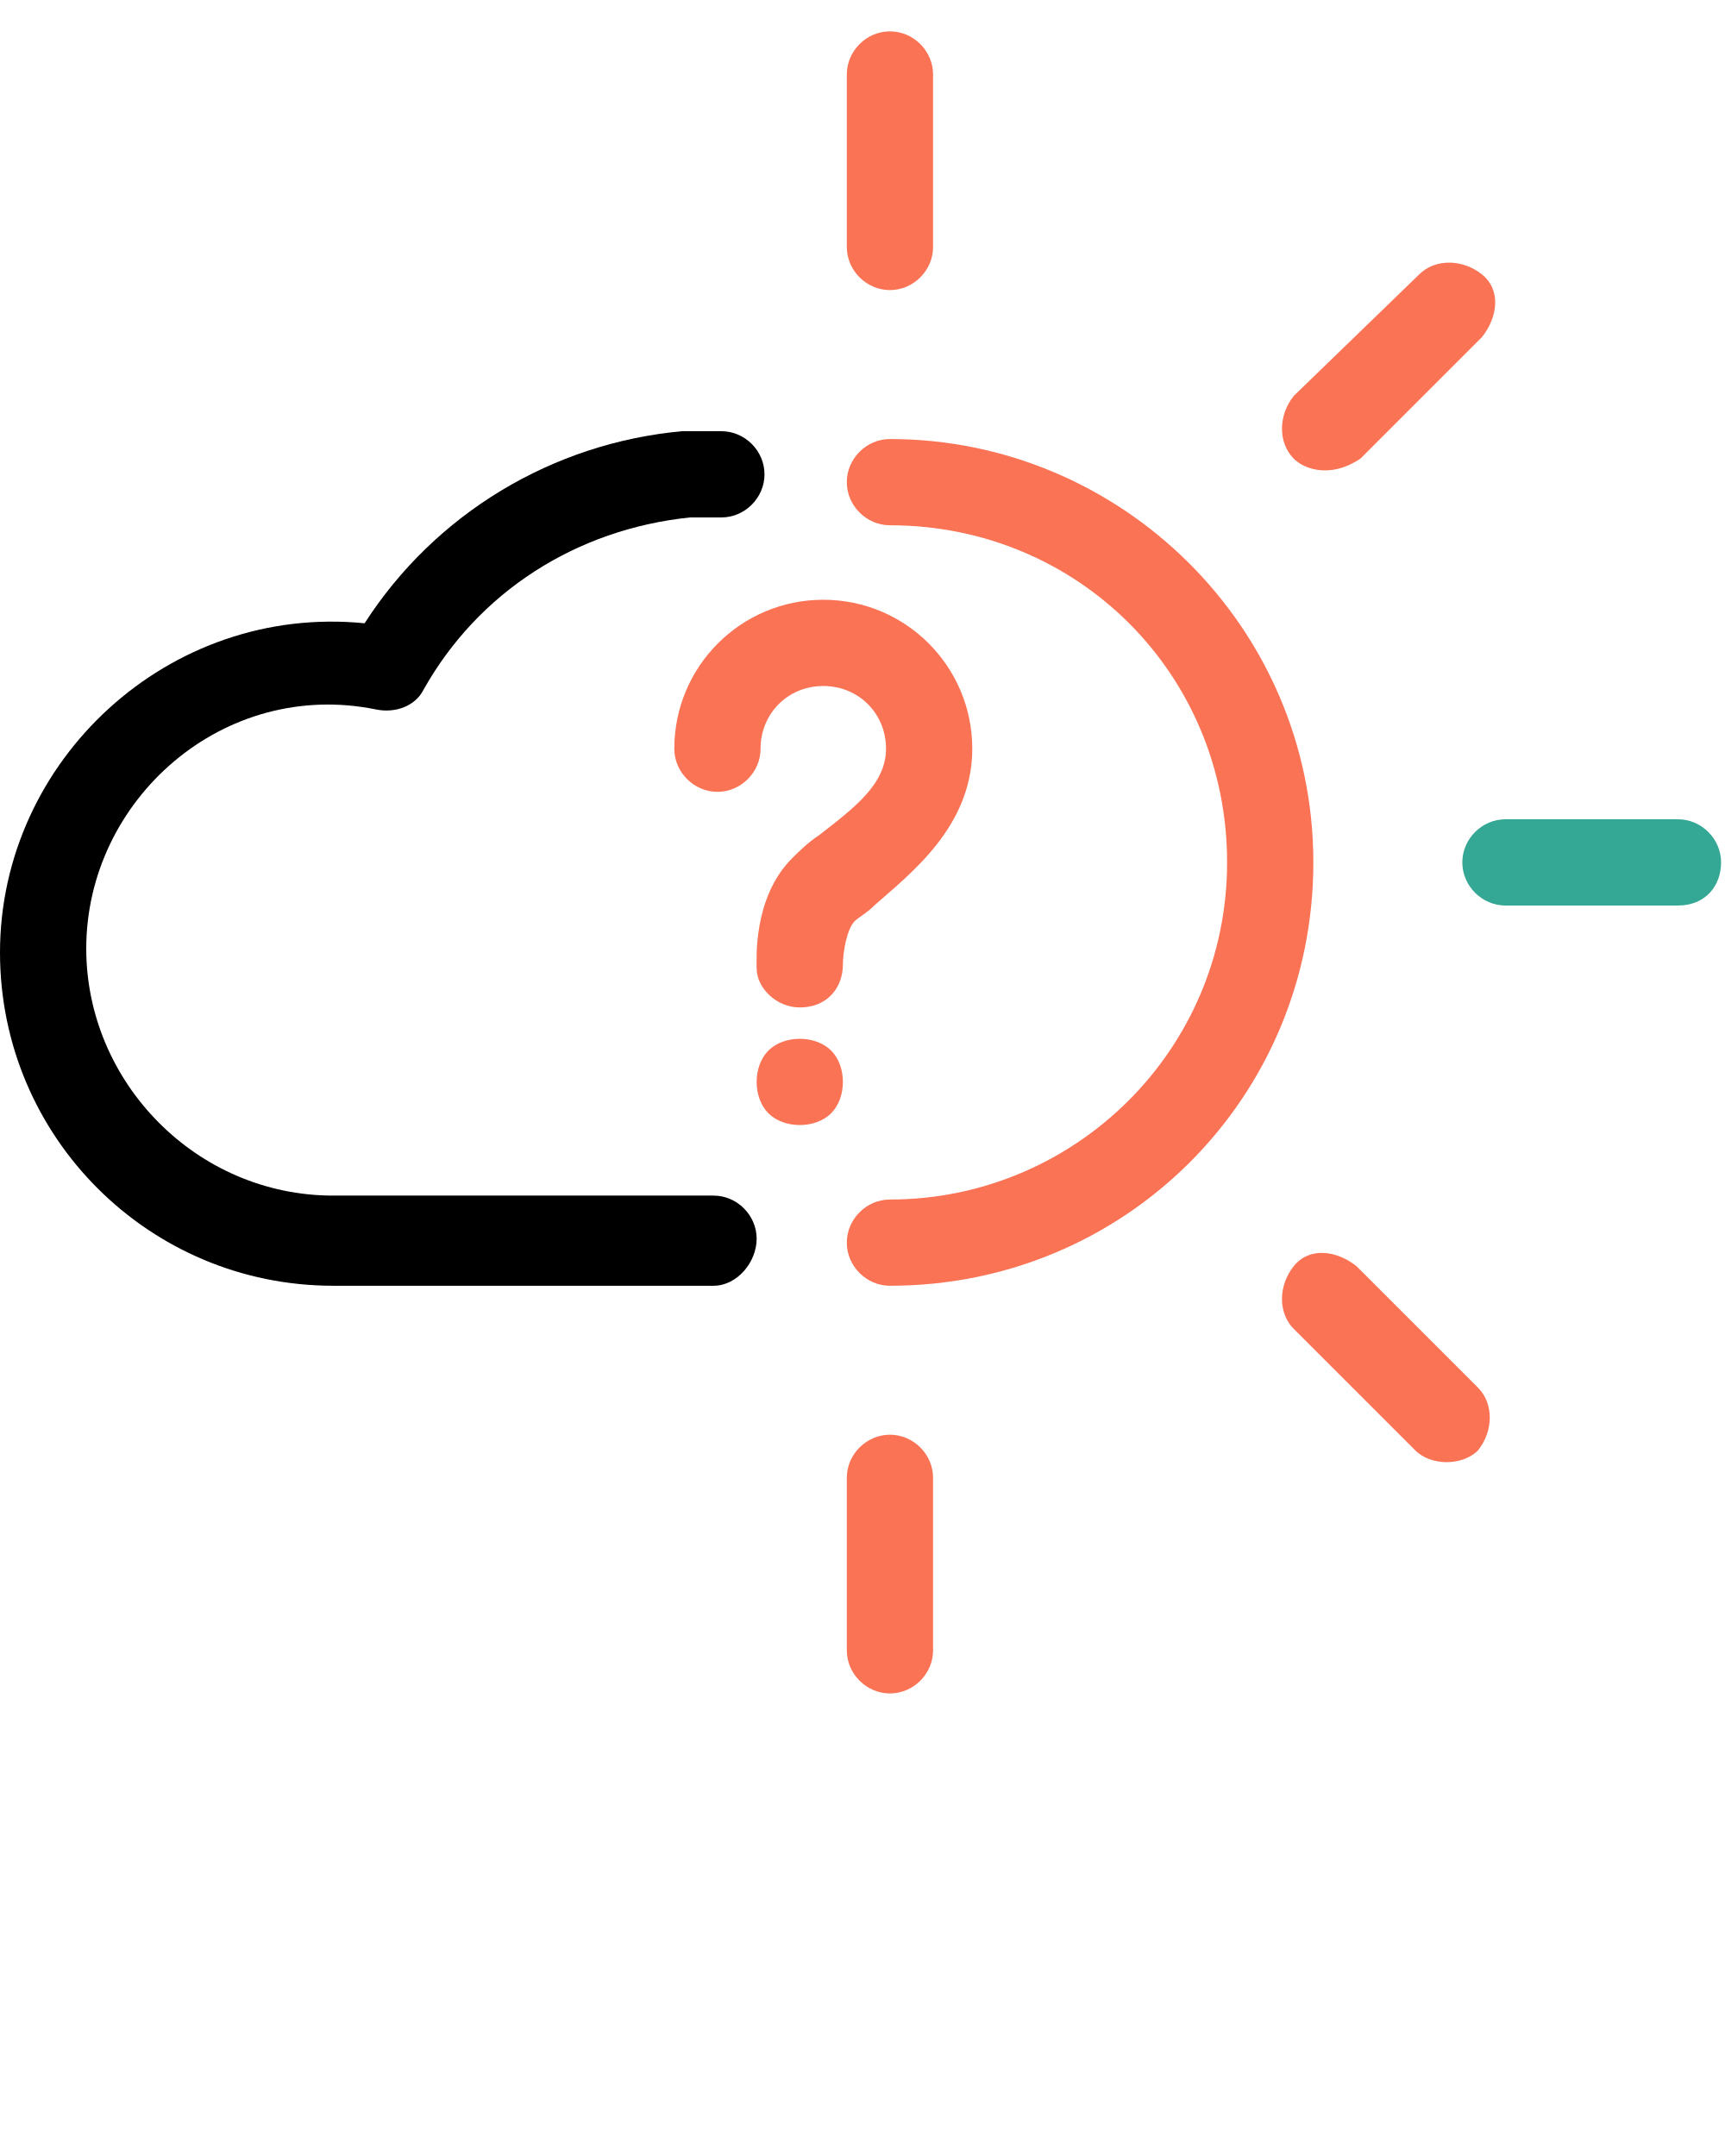
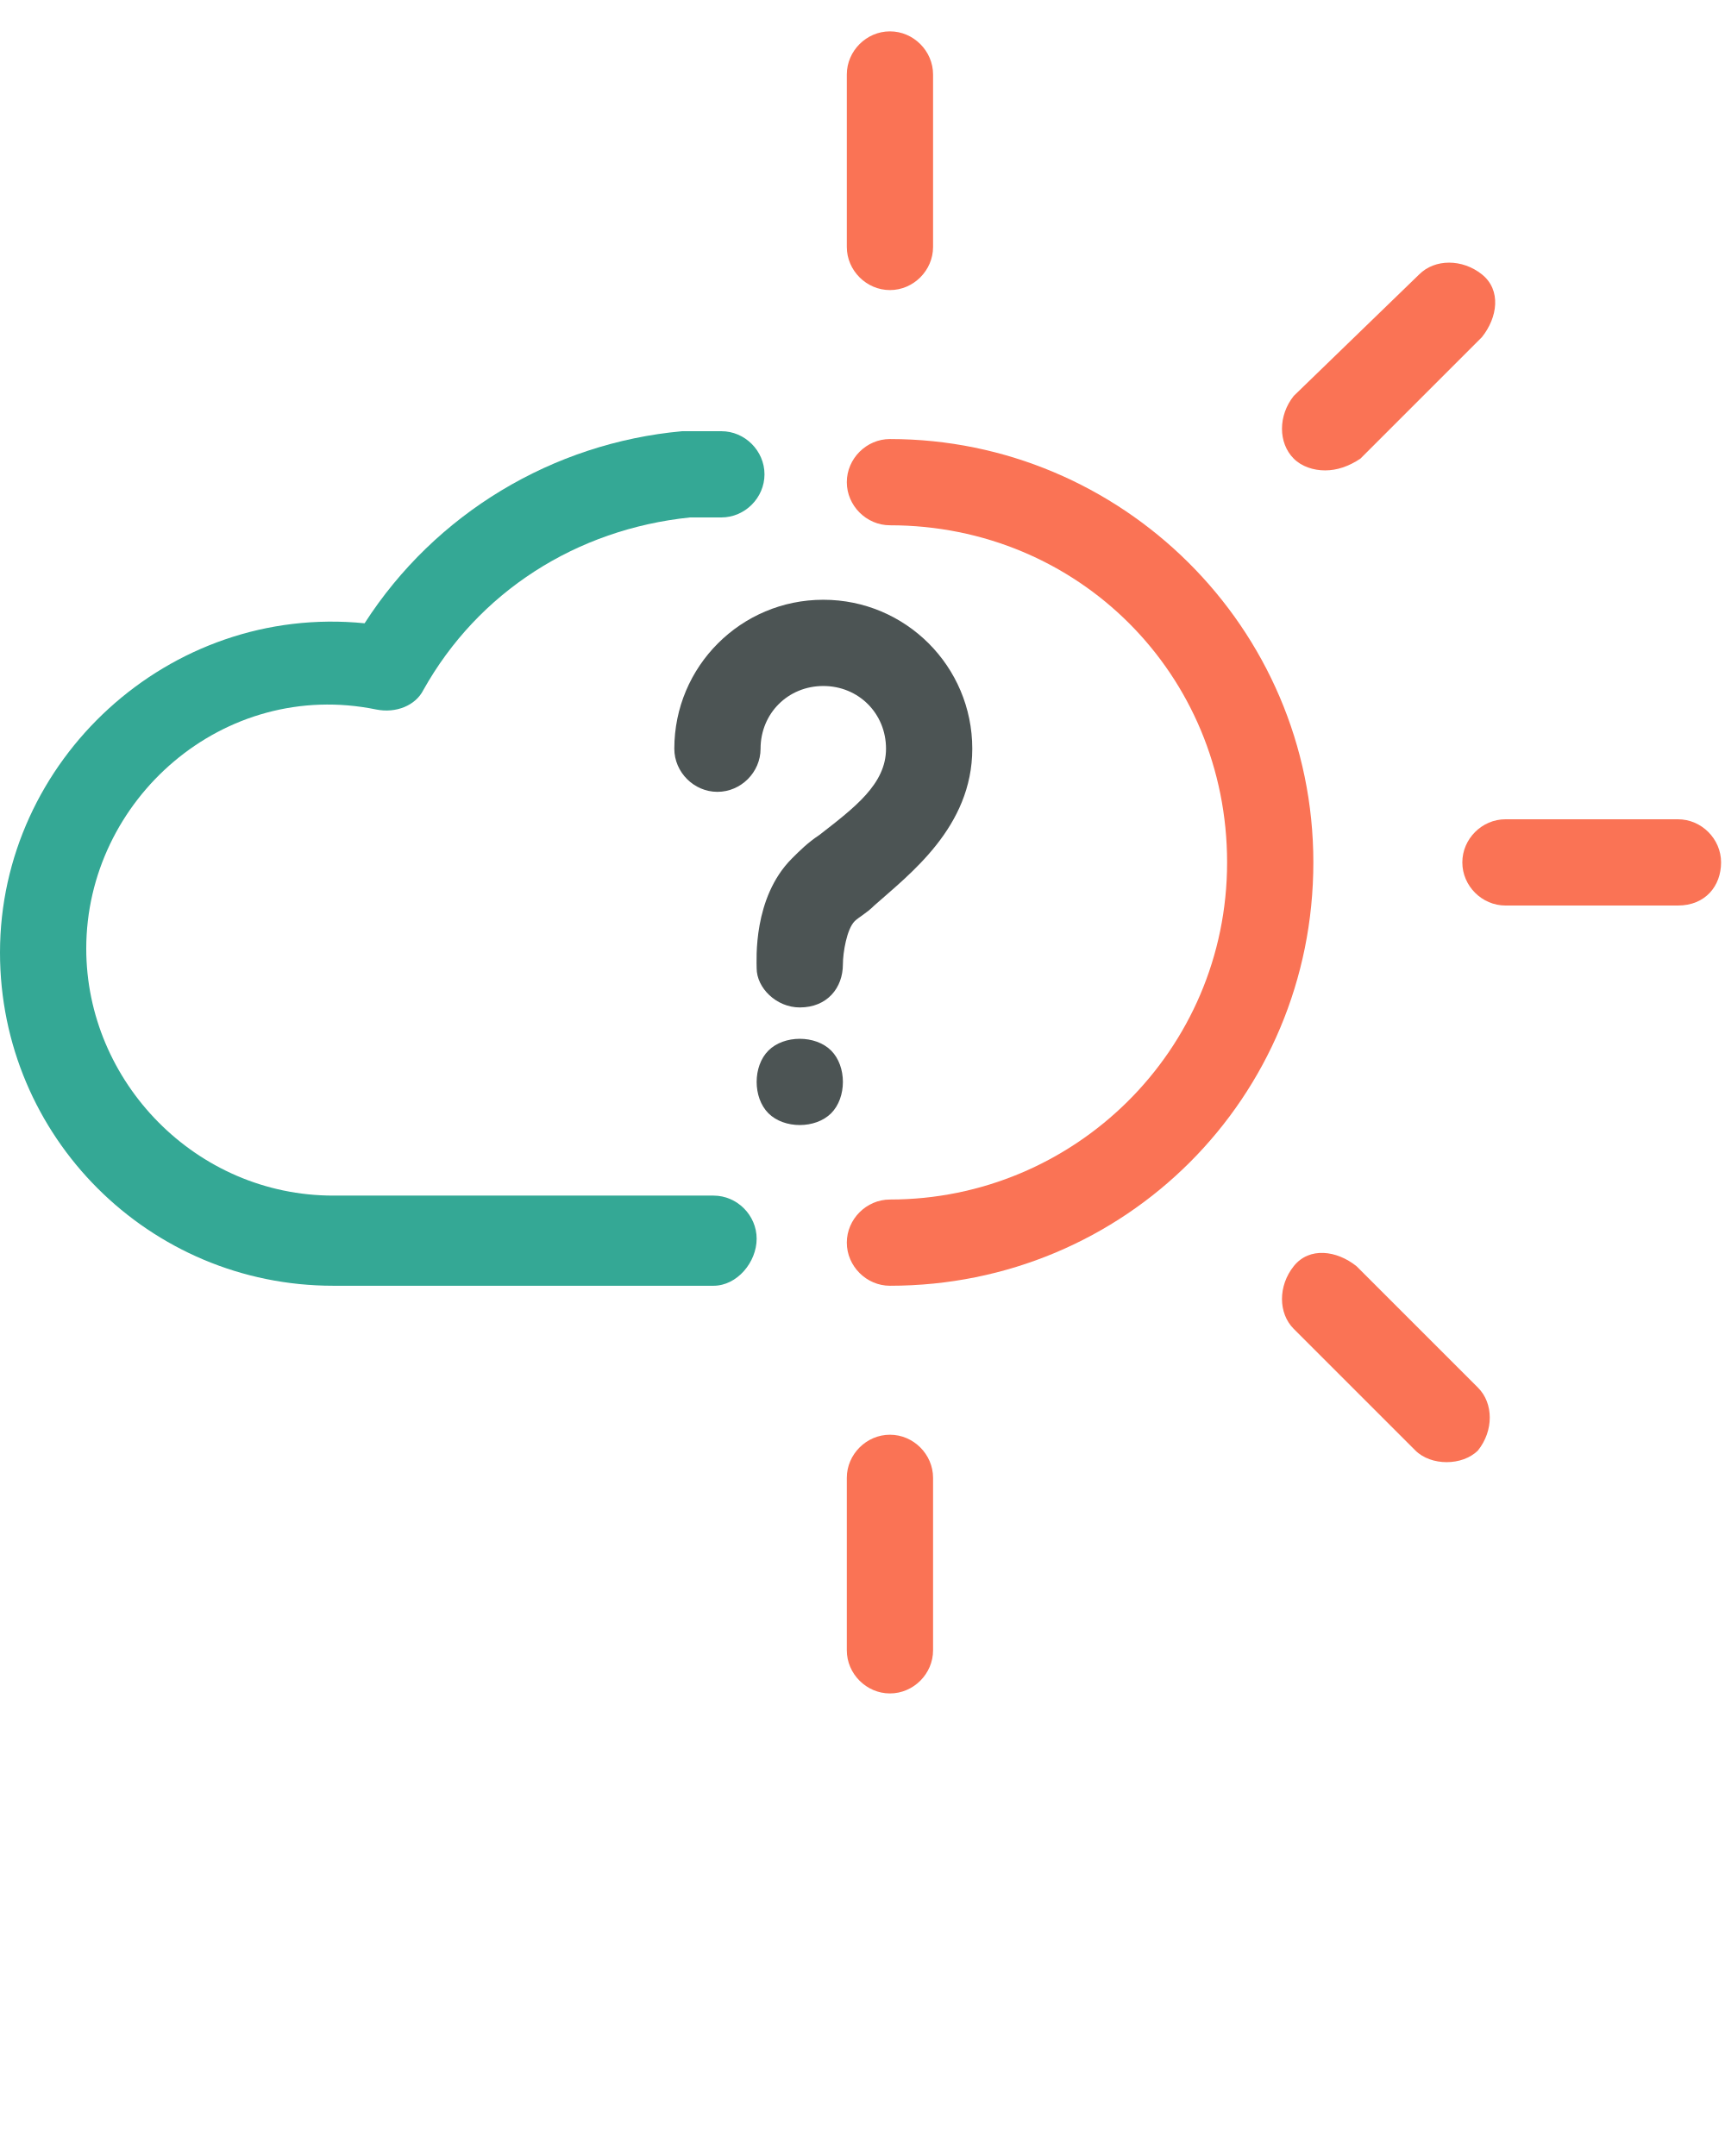
<svg xmlns="http://www.w3.org/2000/svg" fill="#FA7355" version="1.1" x="0px" y="0px" viewBox="0 0 44 55" enable-background="new 0 0 44 44" xml:space="preserve">
  <g>
    <g>
      <g>
        <g>
          <g>
-             <path fill="#000000" d="M18.2,32.8H8.5c-4.7,0-8.5-3.8-8.5-8.5c0-4.9,4.3-8.9,9.3-8.4c1.8-2.8,4.8-4.6,8.1-4.9c0.3,0,0.7,0,1,0       c0.6,0,1.1,0.5,1.1,1.1s-0.5,1.1-1.1,1.1c-0.3,0-0.5,0-0.8,0c-2.9,0.3-5.4,1.9-6.8,4.4c-0.2,0.4-0.7,0.6-1.2,0.5       c-3.9-0.8-7.4,2.3-7.4,6.1c0,3.4,2.8,6.3,6.3,6.3h9.7c0.6,0,1.1,0.5,1.1,1.1S18.8,32.8,18.2,32.8z" />
+             <path fill="#34A895" d="M18.2,32.8H8.5c-4.7,0-8.5-3.8-8.5-8.5c0-4.9,4.3-8.9,9.3-8.4c1.8-2.8,4.8-4.6,8.1-4.9c0.3,0,0.7,0,1,0       c0.6,0,1.1,0.5,1.1,1.1s-0.5,1.1-1.1,1.1c-0.3,0-0.5,0-0.8,0c-2.9,0.3-5.4,1.9-6.8,4.4c-0.2,0.4-0.7,0.6-1.2,0.5       c-3.9-0.8-7.4,2.3-7.4,6.1c0,3.4,2.8,6.3,6.3,6.3h9.7c0.6,0,1.1,0.5,1.1,1.1S18.8,32.8,18.2,32.8z" />
          </g>
        </g>
      </g>
      <g>
        <path d="M22.7,7.4c-0.6,0-1.1-0.5-1.1-1.1V1.9c0-0.6,0.5-1.1,1.1-1.1s1.1,0.5,1.1,1.1v4.4     C23.8,6.9,23.3,7.4,22.7,7.4z" />
      </g>
      <g>
        <path d="M22.7,43.2c-0.6,0-1.1-0.5-1.1-1.1v-4.4c0-0.6,0.5-1.1,1.1-1.1s1.1,0.5,1.1,1.1v4.4     C23.8,42.7,23.3,43.2,22.7,43.2z" />
      </g>
      <g>
-         <path d="M20.4,28.7c-0.3,0-0.6-0.1-0.8-0.3c-0.2-0.2-0.3-0.5-0.3-0.8c0-0.3,0.1-0.6,0.3-0.8     c0.4-0.4,1.2-0.4,1.6,0c0.2,0.2,0.3,0.5,0.3,0.8c0,0.3-0.1,0.6-0.3,0.8C21,28.6,20.7,28.7,20.4,28.7z" />
+         <path fill="#4C5454" d="M20.4,28.7c-0.3,0-0.6-0.1-0.8-0.3c-0.2-0.2-0.3-0.5-0.3-0.8c0-0.3,0.1-0.6,0.3-0.8     c0.4-0.4,1.2-0.4,1.6,0c0.2,0.2,0.3,0.5,0.3,0.8c0,0.3-0.1,0.6-0.3,0.8C21,28.6,20.7,28.7,20.4,28.7z" />
      </g>
      <g>
-         <path fill="#34A895" d="M42.8,23.1h-4.4c-0.6,0-1.1-0.5-1.1-1.1s0.5-1.1,1.1-1.1h4.4c0.6,0,1.1,0.5,1.1,1.1S43.5,23.1,42.8,23.1z     " />
+         <path d="M42.8,23.1h-4.4c-0.6,0-1.1-0.5-1.1-1.1s0.5-1.1,1.1-1.1h4.4c0.6,0,1.1,0.5,1.1,1.1S43.5,23.1,42.8,23.1z" />
      </g>
      <g>
        <path d="M11.2,22" />
      </g>
      <g>
        <path d="M14.8,22" />
      </g>
      <g>
        <path d="M33.8,12c-0.3,0-0.6-0.1-0.8-0.3c-0.4-0.4-0.4-1.1,0-1.6L36.2,7c0.4-0.4,1.1-0.4,1.6,0s0.4,1.1,0,1.6     l-3.1,3.1C34.4,11.9,34.1,12,33.8,12z" />
      </g>
      <g>
        <path d="M36.9,37.3c-0.3,0-0.6-0.1-0.8-0.3L33,33.9c-0.4-0.4-0.4-1.1,0-1.6s1.1-0.4,1.6,0l3.1,3.1     c0.4,0.4,0.4,1.1,0,1.6C37.5,37.2,37.2,37.3,36.9,37.3z" />
      </g>
      <g>
        <path d="M22.7,32.8c-0.6,0-1.1-0.5-1.1-1.1s0.5-1.1,1.1-1.1c4.7,0,8.6-3.8,8.6-8.6s-3.8-8.6-8.6-8.6     c-0.6,0-1.1-0.5-1.1-1.1s0.5-1.1,1.1-1.1c5.9,0,10.8,4.8,10.8,10.8S28.7,32.8,22.7,32.8z" />
      </g>
      <g>
-         <path d="M20.4,25.7c-0.6,0-1.1-0.5-1.1-1c0-0.2-0.1-1.8,0.9-2.8c0.2-0.2,0.4-0.4,0.7-0.6c0.9-0.7,1.7-1.3,1.7-2.2     c0-0.9-0.7-1.6-1.6-1.6c-0.9,0-1.6,0.7-1.6,1.6c0,0.6-0.5,1.1-1.1,1.1s-1.1-0.5-1.1-1.1c0-2.1,1.7-3.8,3.8-3.8     c2.1,0,3.8,1.7,3.8,3.8c0,2-1.6,3.2-2.5,4c-0.2,0.2-0.4,0.3-0.5,0.4c-0.2,0.2-0.3,0.8-0.3,1.1C21.5,25.2,21.1,25.7,20.4,25.7     C20.5,25.7,20.4,25.7,20.4,25.7z" />
+         <path fill="#4C5454" d="M20.4,25.7c-0.6,0-1.1-0.5-1.1-1c0-0.2-0.1-1.8,0.9-2.8c0.2-0.2,0.4-0.4,0.7-0.6c0.9-0.7,1.7-1.3,1.7-2.2     c0-0.9-0.7-1.6-1.6-1.6c-0.9,0-1.6,0.7-1.6,1.6c0,0.6-0.5,1.1-1.1,1.1s-1.1-0.5-1.1-1.1c0-2.1,1.7-3.8,3.8-3.8     c2.1,0,3.8,1.7,3.8,3.8c0,2-1.6,3.2-2.5,4c-0.2,0.2-0.4,0.3-0.5,0.4c-0.2,0.2-0.3,0.8-0.3,1.1C21.5,25.2,21.1,25.7,20.4,25.7     C20.5,25.7,20.4,25.7,20.4,25.7z" />
      </g>
    </g>
  </g>
</svg>
